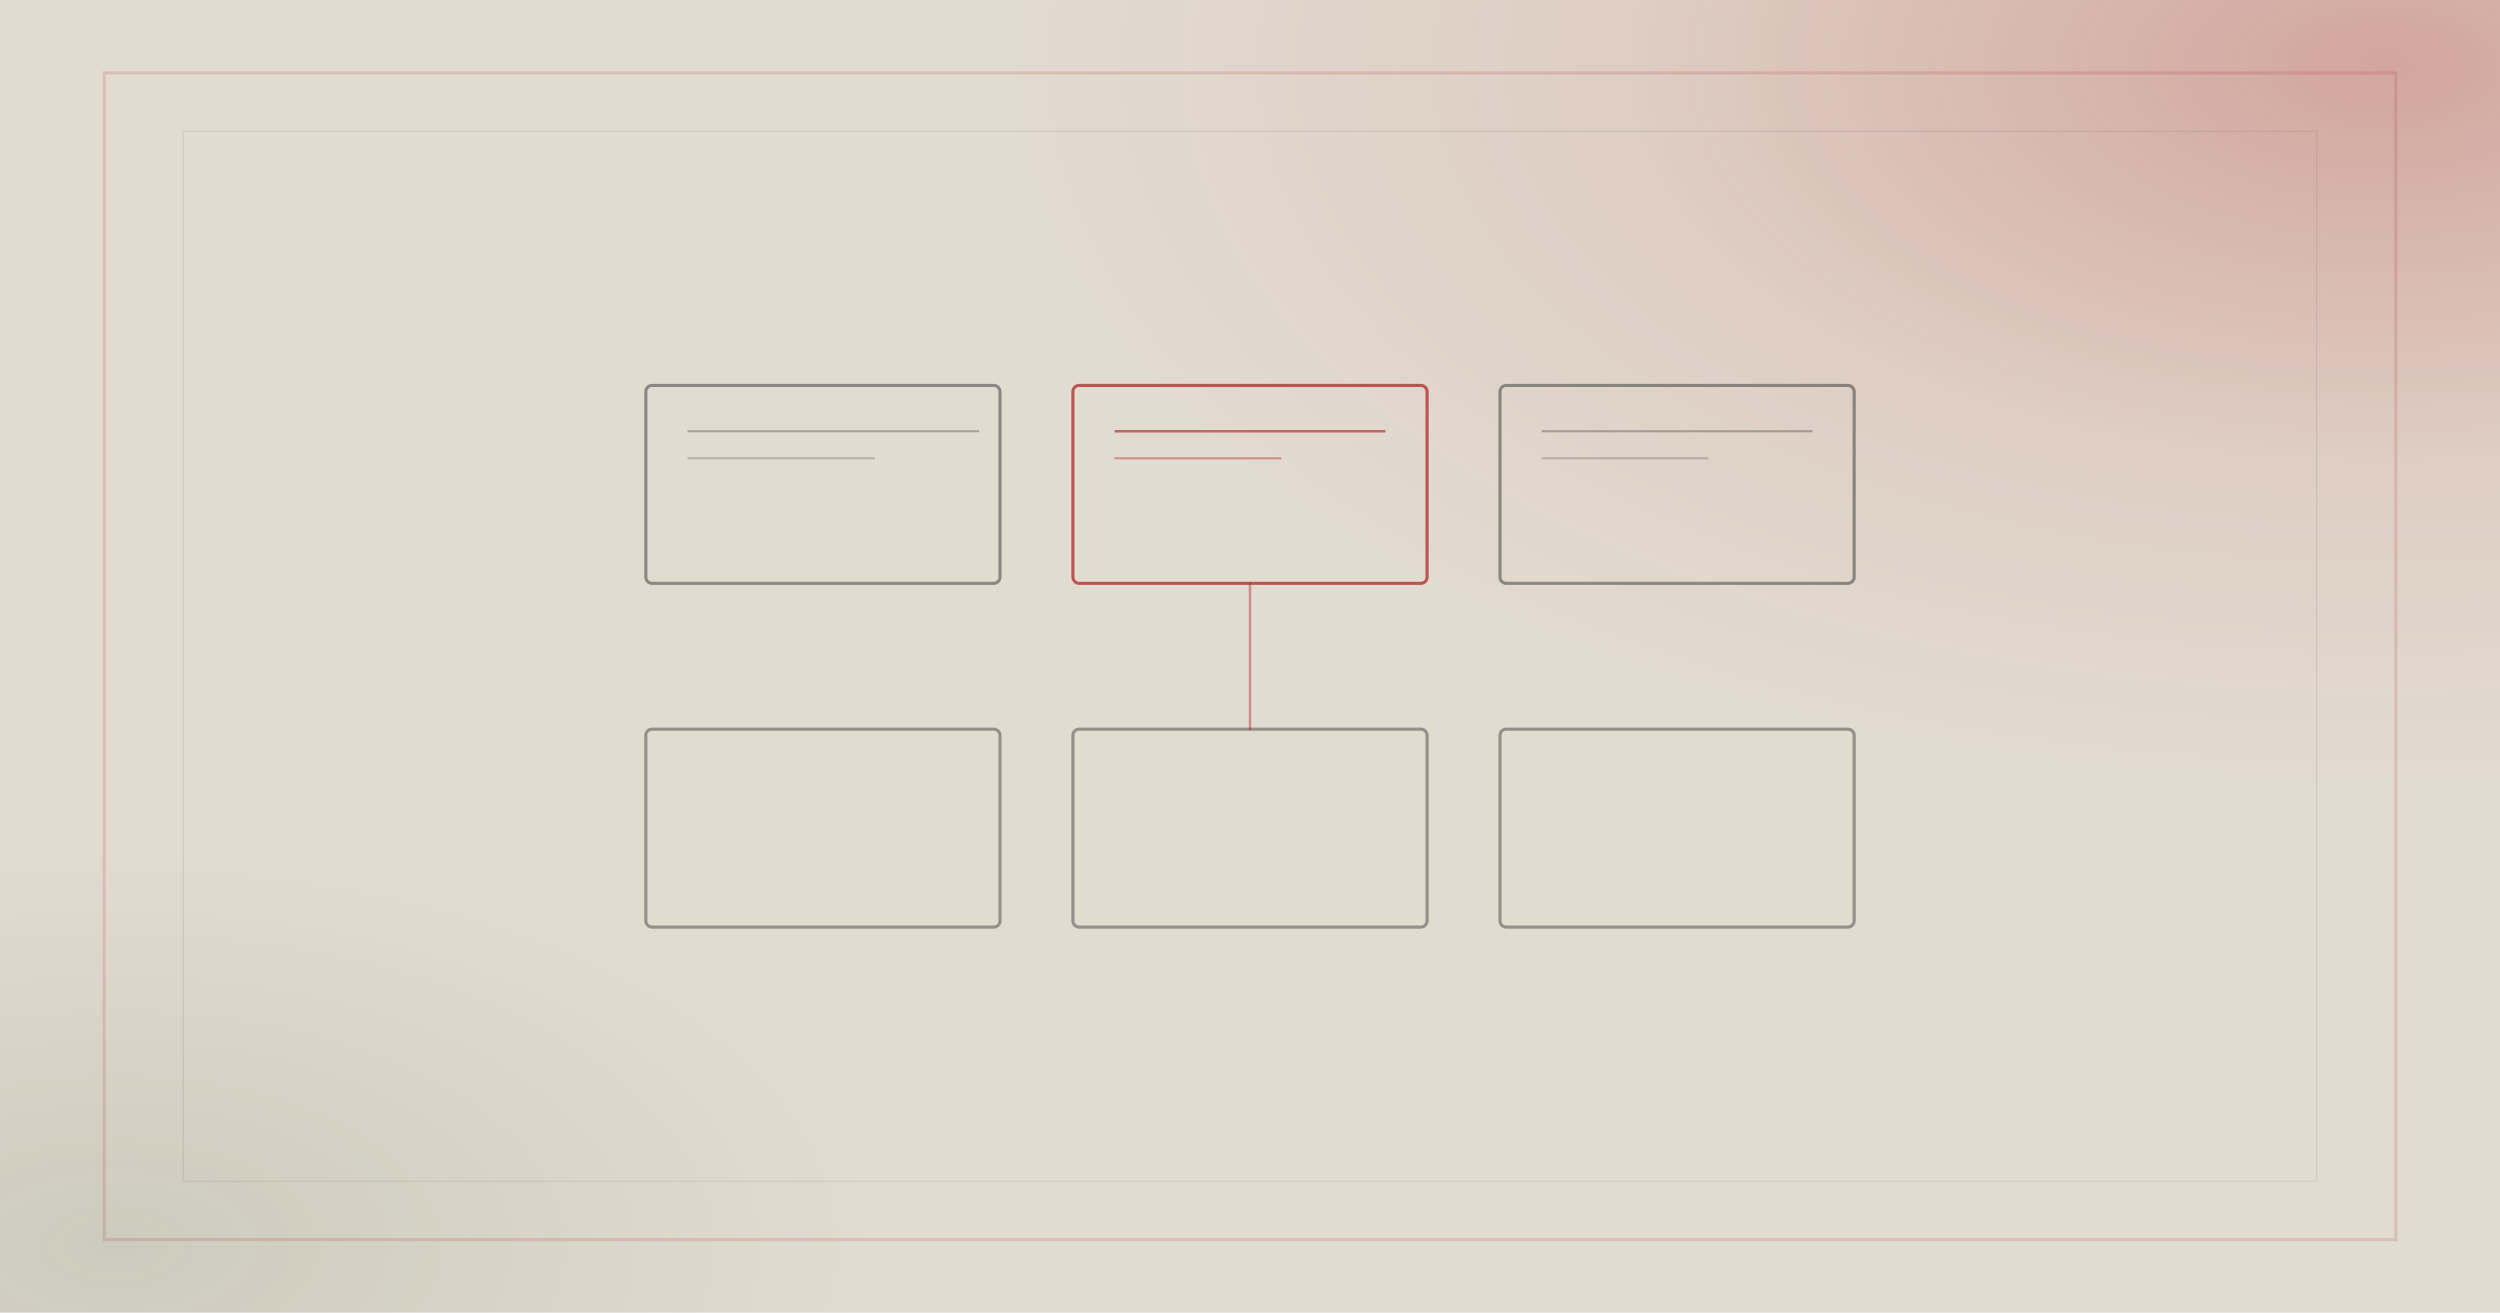
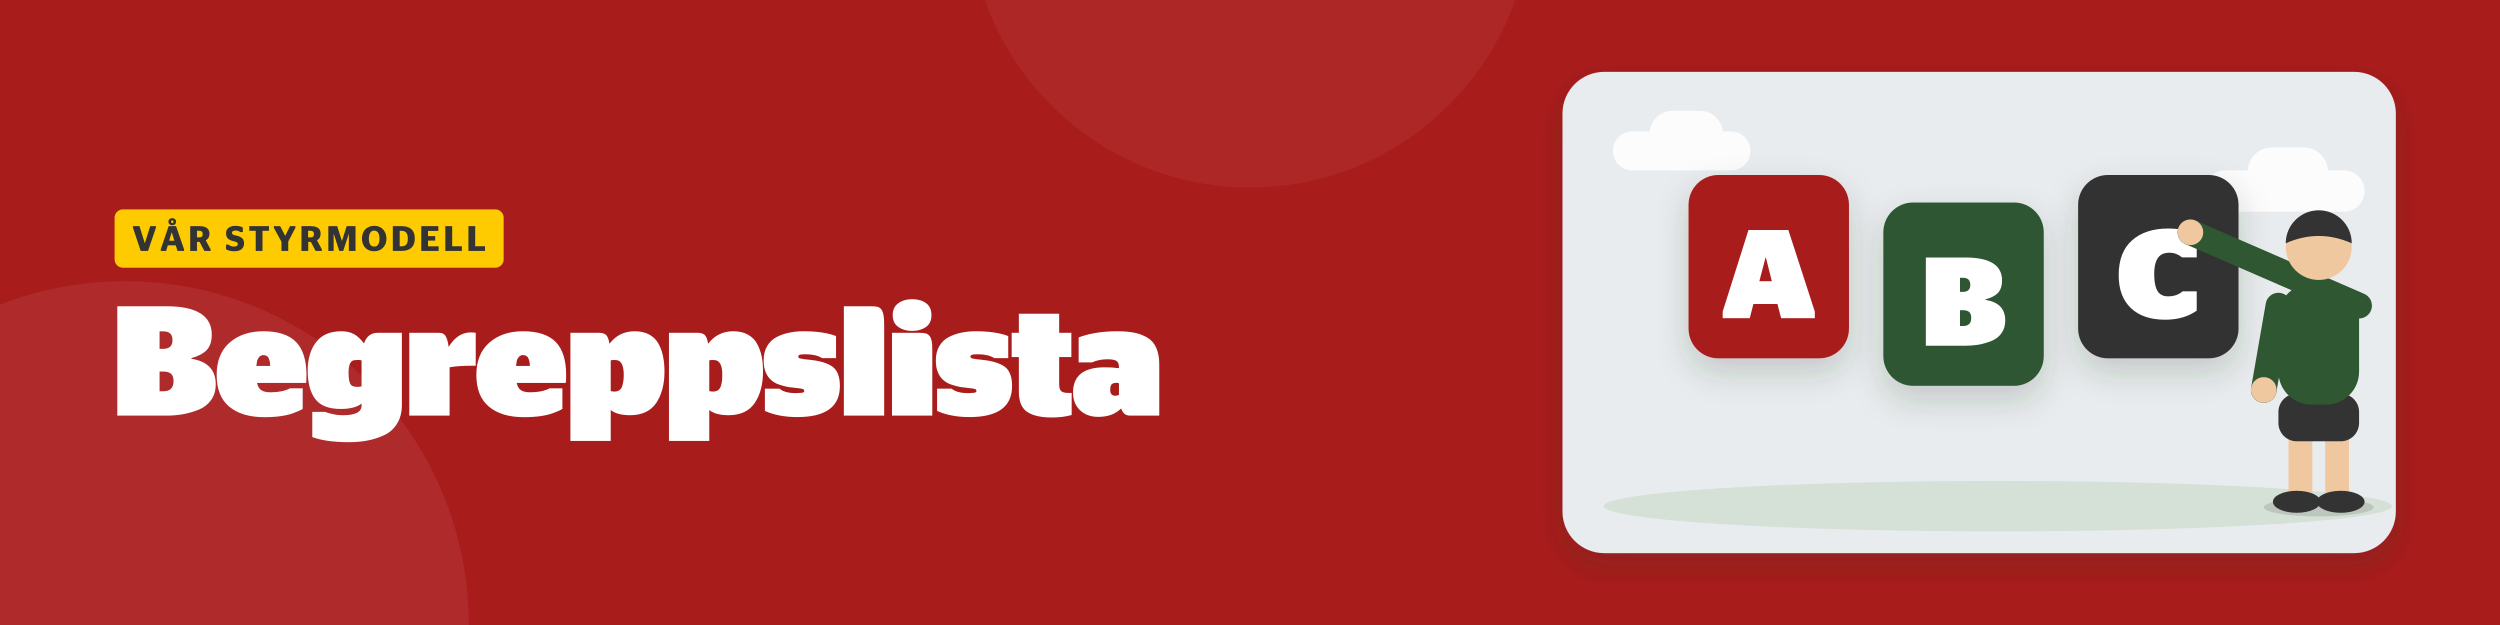
- <svg xmlns="http://www.w3.org/2000/svg" viewBox="0 0 1200 630">
+ <svg xmlns="http://www.w3.org/2000/svg" viewBox="0 0 2400 600" width="2400" height="600" role="img" aria-label="Begreppslista">
  <defs>
-     <radialGradient id="r1" cx="95%" cy="5%" r="55%">
-       <stop offset="0%" stop-color="#A91C1C" stop-opacity="0.28" />
-       <stop offset="55%" stop-color="#A91C1C" stop-opacity="0.07" />
-       <stop offset="100%" stop-color="#A91C1C" stop-opacity="0" />
-     </radialGradient>
-     <radialGradient id="g1" cx="5%" cy="95%" r="30%">
-       <stop offset="0%" stop-color="#2F5731" stop-opacity="0.12" />
-       <stop offset="100%" stop-color="#2F5731" stop-opacity="0" />
-     </radialGradient>
+     <filter id="sh" x="-20%" y="-20%" width="140%" height="160%">
+       <feDropShadow dx="0" dy="12" stdDeviation="14" flood-color="#1F3A22" flood-opacity="0.2" />
+     </filter>
  </defs>
-   <rect width="1200" height="630" fill="#E2DBD0" />
-   <rect width="1200" height="630" fill="url(#r1)" />
-   <rect width="1200" height="630" fill="url(#g1)" />
-   <rect x="50" y="35" width="1100" height="560" fill="none" stroke="#A91C1C" stroke-width="1.5" opacity="0.15" />
-   <rect x="88" y="63" width="1024" height="504" fill="none" stroke="#333333" stroke-width="0.6" opacity="0.10" />
-   <rect x="310" y="185" width="170" height="95" rx="3" fill="none" stroke="#333333" stroke-width="1.5" opacity="0.5" />
-   <rect x="515" y="185" width="170" height="95" rx="3" fill="none" stroke="#A91C1C" stroke-width="1.5" opacity="0.7" />
-   <rect x="720" y="185" width="170" height="95" rx="3" fill="none" stroke="#333333" stroke-width="1.5" opacity="0.5" />
-   <rect x="310" y="350" width="170" height="95" rx="3" fill="none" stroke="#333333" stroke-width="1.5" opacity="0.45" />
-   <rect x="515" y="350" width="170" height="95" rx="3" fill="none" stroke="#333333" stroke-width="1.5" opacity="0.45" />
-   <rect x="720" y="350" width="170" height="95" rx="3" fill="none" stroke="#333333" stroke-width="1.5" opacity="0.45" />
-   <line x1="330" y1="207" x2="470" y2="207" stroke="#333333" stroke-width="1" opacity="0.35" />
-   <line x1="330" y1="220" x2="420" y2="220" stroke="#333333" stroke-width="1" opacity="0.25" />
-   <line x1="535" y1="207" x2="665" y2="207" stroke="#A91C1C" stroke-width="1.2" opacity="0.6" />
-   <line x1="535" y1="220" x2="615" y2="220" stroke="#A91C1C" stroke-width="1" opacity="0.4" />
-   <line x1="740" y1="207" x2="870" y2="207" stroke="#333333" stroke-width="1" opacity="0.35" />
-   <line x1="740" y1="220" x2="820" y2="220" stroke="#333333" stroke-width="1" opacity="0.25" />
-   <polyline points="600,280 600,320 600,350" fill="none" stroke="#A91C1C" stroke-width="1.2" opacity="0.4" stroke-linecap="round" />
+   <rect width="2400" height="600" fill="#A91C1C" />
+   <circle cx="120" cy="600" r="330" fill="#FFFFFF" opacity=".07" />
+   <circle cx="1200" cy="-90" r="270" fill="#FFFFFF" opacity=".05" />
+   <rect x="110" y="201" width="373.5" height="56" rx="8" fill="#FECB00" />
+   <path d="M135.1 240.9 127.6 218.6V217.1H133.9L139 233.4H139.1L144.2 217.1H149.7V218.6L142.1 240.9ZM154.3 240.9V239.4L161.9 217.1H169L176.7 239.4V240.9H170.4L168.7 235.5H161.1L159.5 240.9ZM164.8 223.1 162.4 231.1H167.4L164.9 223.1ZM165.4 216.3Q163.8 216.3 162.8 215.3Q161.7 214.4 161.7 212.8Q161.7 211.3 162.8 210.3Q163.8 209.4 165.4 209.4Q166.9 209.4 168 210.4Q169 211.3 169 212.8Q169 214.4 168 215.4Q166.9 216.3 165.4 216.3ZM164.5 213.7Q164.8 214.1 165.4 214.1Q165.9 214.1 166.2 213.7Q166.5 213.4 166.5 212.8Q166.5 212.3 166.2 212Q165.9 211.6 165.4 211.6Q164.8 211.6 164.5 212Q164.2 212.3 164.2 212.8Q164.2 213.4 164.5 213.7ZM196.2 240.9 191.6 232.2H189.1V240.9H182.6V217.1H191.5Q193.1 217.1 194.4 217.3Q195.8 217.5 197 218Q198.3 218.5 199.1 219.3Q200 220.1 200.5 221.4Q201.1 222.7 201.1 224.4Q201.1 228.7 197.5 230.7L202.2 239.4V240.9ZM189.1 221.5V227.9H191.1Q192.8 227.9 193.7 227.2Q194.6 226.4 194.6 224.7Q194.6 223 193.7 222.3Q192.8 221.5 191.1 221.5ZM224.8 241.2Q220.2 241.2 217 239.3V234.8H219.4Q221.3 236.7 224.6 236.7Q225.2 236.7 225.8 236.6Q226.4 236.5 227 236.3Q227.6 236 227.9 235.5Q228.3 235 228.3 234.3Q228.3 233.6 227.9 233.1Q227.5 232.6 227 232.4Q226.4 232.1 225.5 231.9Q224.4 231.6 223.7 231.4Q222 231 220.8 230.4Q219.7 229.9 218.8 229Q217.9 228.2 217.5 226.9Q217 225.7 217 224Q217 222.5 217.5 221.2Q218 220 218.9 219.2Q219.7 218.4 220.9 217.8Q222 217.3 223.3 217Q224.6 216.8 226 216.8Q230.3 216.8 233.1 218.4V222.8H230.7Q228.8 221.3 226.2 221.3Q222.7 221.3 222.7 223.5Q222.7 224.4 223.3 224.9Q223.9 225.4 225 225.7Q225.6 225.9 226.7 226.1Q227.7 226.4 228.6 226.6Q229.4 226.9 230.2 227.2Q231 227.6 231.6 228Q232.2 228.4 232.7 228.9Q233.3 229.5 233.6 230.2Q233.9 230.8 234.1 231.7Q234.3 232.6 234.3 233.7Q234.3 235.4 233.7 236.7Q233.2 238 232.3 238.8Q231.5 239.7 230.2 240.2Q229 240.8 227.7 241Q226.3 241.2 224.8 241.2ZM252 240.9H245.5V221.6H239.3V217.1H258.2V221.6H252ZM276.7 240.9H270.2V232.1L262.9 218.7V217.1H269L273.8 226.4H273.8L278.4 217.1H283.6V218.7L276.7 231.9ZM303 240.9 298.4 232.2H295.9V240.9H289.4V217.1H298.3Q299.9 217.1 301.2 217.3Q302.5 217.5 303.8 218Q305 218.5 305.9 219.3Q306.8 220.1 307.3 221.4Q307.8 222.7 307.8 224.4Q307.8 228.7 304.3 230.7L309 239.4V240.9ZM295.8 221.5V227.9H297.9Q299.6 227.9 300.5 227.2Q301.4 226.4 301.4 224.7Q301.4 223 300.5 222.3Q299.6 221.5 297.9 221.5ZM315.2 240.9V217.1H323.7L328.2 231.2H328.3L332.8 217.1H341.3V240.9H334.9V224.5H334.8L329.5 240.9H325.7L320.4 224.5H320.3V240.9ZM359.2 241.2Q355.6 241.2 352.9 239.6Q350.2 238 348.9 235.3Q347.5 232.5 347.5 229Q347.5 225.5 348.9 222.7Q350.3 219.9 353 218.4Q355.7 216.8 359.2 216.8Q362.9 216.8 365.8 218.6Q368.6 220.4 370 223.8Q371 226.1 371 229Q371 234.5 367.7 237.8Q364.5 241.2 359.2 241.2ZM359.2 236.7Q360.4 236.7 361.4 236.3Q362.3 235.8 362.8 235Q363.4 234.3 363.7 233.2Q364.1 232.2 364.2 231.2Q364.3 230.2 364.3 229.1Q364.3 228 364.2 227Q364.1 226 363.7 224.9Q363.4 223.9 362.8 223.1Q362.3 222.3 361.3 221.9Q360.4 221.4 359.2 221.4Q358.2 221.4 357.4 221.7Q356.6 222 356 222.6Q355.5 223.2 355.1 224Q354.7 224.7 354.5 225.6Q354.3 226.5 354.2 227.4Q354.1 228.2 354.1 229.1Q354.1 230.2 354.2 231.2Q354.4 232.2 354.7 233.3Q355.1 234.3 355.6 235.1Q356.2 235.8 357.1 236.3Q358 236.7 359.2 236.7ZM377.1 240.9V217.1H385.6Q391.7 217.1 394.9 220Q398.2 222.9 398.2 228.9Q398.2 235 394.9 237.9Q391.6 240.9 385.4 240.9ZM383.7 236.5H385.3Q386.7 236.5 387.9 236.1Q389 235.8 389.7 235.1Q390.4 234.5 390.8 233.5Q391.2 232.5 391.4 231.5Q391.5 230.4 391.5 229Q391.5 227.2 391.2 225.9Q390.9 224.5 390.2 223.6Q389.5 222.6 388.3 222.1Q387.1 221.6 385.3 221.6H383.7ZM404.4 240.9V217.1H420.8V221.7H410.9V226.7H417.8V231H410.9V236.5H421.1V240.9ZM443.4 240.9H427.5V217.1H434.1V236.4H443.4ZM465.6 240.9H449.7V217.1H456.2V236.4H465.6Z" fill="#333333" />
+   <path d="M112.6 399V294H159.6Q203.3 294 203.3 321.3Q203.3 330.9 198.4 336.1Q193.4 341.2 183.7 343.8V344.4Q207.1 348.1 207.1 369Q207.1 377.9 202.6 384.1Q198.1 390.4 190.5 393.4Q182.9 396.4 175.4 397.7Q167.9 399 159.6 399ZM153.2 375.6H156.8Q166.6 375.6 166.6 366Q166.6 361.1 164.3 358.9Q161.9 356.7 156.8 356.7H153.2ZM153.2 334.9H156.7Q165.6 334.9 165.6 326.5Q165.6 318.1 156.8 318.1H153.2ZM293.8 367.6H246.7Q247.9 372.9 251.1 374.7Q253.9 376.6 259.8 376.6Q271.1 376.6 278.4 372.8H290.6V392.6Q287.5 394.4 283.9 395.7Q272.9 400.5 253.8 400.5Q232.2 400.5 220.1 390.4Q208 380.4 208 359.9Q208 339.8 220.4 328.9Q232.9 318 252.9 318Q274.1 318 284.2 328.3Q294.2 338.6 294.2 360Q294.2 363.8 294.1 364.9Q294.1 365.4 294 366.4Q293.9 367.4 293.8 367.6ZM252.9 340.9Q250.3 340.9 248.7 342.8Q247.2 344.7 246.8 346.5Q246.4 348.3 246.1 351.3H259.4Q259.3 349.1 259.1 347.7Q258.9 346.4 258.2 344.6Q257.7 342.8 256.3 341.9Q255 340.9 252.9 340.9ZM385.8 319.5V388.9Q385.8 399.3 381.2 406.6Q376.8 414 368.9 417.7Q361 421.4 352.8 422.9Q344.5 424.5 334.8 424.5Q313 424.5 299.8 419.6V395.4H312.1Q315.6 396.8 319.4 397.5Q323.5 398.6 329.5 398.6Q347.1 398.6 347.1 389.4V387.4Q340.6 392.6 327.1 392.6Q309.8 392.6 302.6 383Q295.4 373.4 295.4 355.9Q295.4 338.9 303.5 328.4Q311.5 318 327.7 318Q334.9 318 339.9 320.8Q344.9 323.6 349.4 329.7Q352.9 319.5 362.6 319.5ZM343.4 371.4Q345.4 371.4 347.1 370.9V345.9Q346.8 345.9 346.1 345.8Q345.4 345.8 345.1 345.6H343.4Q341.1 345.6 340 345.8Q334.6 346.5 334.6 357.9Q334.6 367.1 337.1 369.6Q338.6 371.4 343.4 371.4ZM456.7 351.1H453.7Q439.6 351.1 431.6 352.6V399H392.9V319.5H420.7Q422.9 319.5 424.4 319.9Q426.4 320.7 427.3 321.9Q429.8 325.5 430.7 333Q439.3 319.1 451.9 319.1Q454.7 319.1 456.7 319.5ZM543.1 367.6H496Q497.2 372.9 500.3 374.7Q503.2 376.6 509 376.6Q520.4 376.6 527.6 372.8H539.9V392.6Q536.8 394.4 533.2 395.7Q522.2 400.5 503 400.5Q481.4 400.5 469.4 390.4Q457.3 380.4 457.3 359.9Q457.3 339.8 469.8 328.9Q482.2 318 502.1 318Q523.4 318 533.5 328.3Q543.5 338.6 543.5 360Q543.5 363.8 543.4 364.9Q543.4 365.4 543.3 366.4Q543.2 367.4 543.1 367.6ZM502.1 340.9Q499.6 340.9 498 342.8Q496.4 344.7 496.1 346.5Q495.7 348.3 495.4 351.3H508.7Q508.6 349.1 508.4 347.7Q508.1 346.4 507.5 344.6Q506.9 342.8 505.6 341.9Q504.2 340.9 502.1 340.9ZM604.9 398.6Q592.3 398.6 586.3 393.6V423.3H547.6V319.5H575.4Q579.1 319.5 581.6 321.3Q584 323.4 585.1 330Q594.2 318 609.4 318Q617.6 318 623.5 321.3Q629.4 324.6 632.4 330.4Q635.4 336.1 636.6 342.5Q637.9 348.9 637.9 356.6Q637.9 375 630 386.8Q622 398.6 604.9 398.6ZM586.3 345.9V375.4Q587.6 375.9 589.9 375.9Q592.9 375.9 594.8 374.4Q596.8 372.9 597.5 370.1Q598.3 367.4 598.5 365.2Q598.8 363 598.8 359.9Q598.8 348.3 593.5 346.1Q592 345.6 589.9 345.6H588.2Q588 345.8 587.3 345.8Q586.6 345.9 586.3 345.9ZM699.5 398.6Q686.9 398.6 680.9 393.6V423.3H642.2V319.5H670Q673.8 319.5 676.3 321.3Q678.7 323.4 679.8 330Q688.9 318 704 318Q712.3 318 718.1 321.3Q724 324.6 727 330.4Q730 336.1 731.3 342.5Q732.5 348.9 732.5 356.6Q732.5 375 724.6 386.8Q716.6 398.6 699.5 398.6ZM680.9 345.9V375.4Q682.3 375.9 684.5 375.9Q687.5 375.9 689.5 374.4Q691.4 372.9 692.2 370.1Q692.9 367.4 693.2 365.2Q693.4 363 693.4 359.9Q693.4 348.3 688.1 346.1Q686.6 345.6 684.5 345.6H682.9Q682.6 345.8 681.9 345.8Q681.2 345.9 680.9 345.9ZM765.4 400.4Q747.5 400.4 734.3 394.5V373.1H748.3Q753.2 377.4 764.2 377.4Q766.3 377.4 769.6 377.1Q772.1 376.8 772.1 375.3Q772.1 373.5 769.6 373.2L768.1 372.9Q766.6 372.8 765.5 372.6Q760.3 372.1 756.5 371.5Q752.6 370.8 747.9 369.2Q743.2 367.6 740 364.6Q736.8 361.6 735.1 357.4Q733.1 353.1 733.1 345.9Q733.1 337.9 736.5 332.2Q739.8 326.6 745.5 323.6Q751.1 320.7 757.5 319.4Q763.9 318 771.2 318Q790.6 318 802.6 322.6V343.8H789.2Q783.4 340.1 773.5 340.1Q769.4 340.1 767.9 340.5Q766.3 341.2 766.3 342.3Q766.3 343.8 768.5 344.2Q771.5 344.9 777.4 345.4Q792.2 346.9 799.3 352.1Q806.3 357.3 806.3 370.6Q806.3 400.4 765.4 400.4ZM848.8 399H810.1V294H836Q840.4 294 842.6 294.6Q847.1 295.8 848.3 303Q848.8 306.6 848.8 312.4ZM895 399H856.3V319.5H882.4Q886.6 319.5 888.8 320.1Q893.2 321.3 894.5 327.6Q895 330.9 895 336ZM875.6 287.2Q883.7 287.2 889 291Q894.2 294.8 894.2 302.6Q894.2 310.2 888.9 313.9Q883.6 317.7 875.6 317.7Q867.7 317.7 862.4 313.9Q857 310.2 857 302.5Q857 294.9 862.4 291.1Q867.7 287.2 875.6 287.2ZM930.7 400.4Q912.8 400.4 899.6 394.5V373.1H913.6Q918.5 377.4 929.5 377.4Q931.6 377.4 934.9 377.1Q937.4 376.8 937.4 375.3Q937.4 373.5 934.9 373.2L933.4 372.9Q931.9 372.8 930.8 372.6Q925.6 372.1 921.8 371.5Q917.9 370.8 913.2 369.2Q908.5 367.6 905.3 364.6Q902 361.6 900.4 357.4Q898.4 353.1 898.4 345.9Q898.4 337.9 901.8 332.2Q905 326.6 910.8 323.6Q916.4 320.7 922.8 319.4Q929.2 318 936.5 318Q955.9 318 967.9 322.6V343.8H954.5Q948.7 340.1 938.8 340.1Q934.7 340.1 933.2 340.5Q931.6 341.2 931.6 342.3Q931.6 343.8 933.8 344.2Q936.8 344.9 942.7 345.4Q957.5 346.9 964.6 352.1Q971.6 357.3 971.6 370.6Q971.6 400.4 930.7 400.4ZM971.2 342.8V319.5H978.1V301.2H1016.8V319.5H1028.5V342.8H1016.8V369Q1016.8 373.5 1018.6 375.3Q1020.4 377.2 1025.5 377.2H1028.8V398.4Q1020.5 400.8 1009.6 400.8Q994.3 400.8 986.2 395.5Q978.1 390.1 978.1 376.2V342.8ZM1112.9 399H1085.2Q1081.3 399 1079.3 397.1Q1077.4 395.2 1076.2 392.2Q1068.2 400.2 1054.3 400.2Q1043.5 400.2 1036.8 393.8Q1030.1 387.4 1030.1 376.9Q1030.1 352.6 1060.6 352.6Q1065.7 352.6 1067.9 352.8Q1069.1 352.9 1071.2 353.2Q1073.3 353.4 1074.2 353.4V352.6Q1074.2 347.7 1071.5 346.3Q1068.8 344.9 1063.3 344.9Q1055 344.9 1048.4 347.9H1035.5V323.9Q1051.3 318 1072.6 318Q1082 318 1088.9 319.4Q1095.7 320.7 1101.4 324.1Q1107.1 327.4 1110 333.9Q1112.9 340.4 1112.9 349.9ZM1070.6 379.9Q1072.4 379.9 1074.2 379.1V367.9Q1073 367.6 1072.3 367.5Q1068.5 367.5 1067.2 368.9Q1065.8 370.4 1065.8 374.2Q1065.8 379.9 1070.6 379.9Z" fill="#FFFFFF" />
+   <rect x="1500" y="69" width="800" height="462" rx="40" fill="#E9ECEE" filter="url(#sh)" />
+   <clipPath id="pc">
+     <rect x="1500" y="69" width="800" height="462" rx="40" />
+   </clipPath>
+   <g clip-path="url(#pc)">
+     <g transform="translate(1500,69) scale(1.1)">
+       <g fill="#FFFFFF" opacity=".85">
+         <rect x="44" y="52" width="120" height="34" rx="17" />
+         <rect x="76" y="34" width="64" height="40" rx="20" />
+         <rect x="560" y="86" width="140" height="36" rx="18" />
+         <rect x="598" y="66" width="70" height="42" rx="21" />
+       </g>
+       <ellipse cx="380" cy="379" rx="344" ry="22" fill="#D5E0D6" />
+       <rect x="110" y="90" width="140" height="160" rx="26" fill="#A91C1C" filter="url(#sh)" />
+       <path d="M139.8 215V209.2L162.3 138H197.1L220.2 209.2V215H190.8L187.6 202.6H166.6L163.4 215ZM177.2 162.1 171.8 182.7H182.7L177.5 162.1Z" fill="#FFFFFF" />
+       <rect x="280" y="114" width="140" height="160" rx="26" fill="#2F5731" filter="url(#sh)" />
+       <path d="M317.1 239V162H351.5Q383.6 162 383.6 182Q383.6 189.1 380 192.9Q376.3 196.7 369.2 198.5V199Q386.4 201.7 386.4 217Q386.4 223.5 383.1 228.1Q379.8 232.7 374.2 234.9Q368.6 237.1 363.1 238.1Q357.6 239 351.5 239ZM346.9 221.8H349.5Q356.7 221.8 356.7 214.8Q356.7 211.2 355 209.6Q353.2 208 349.5 208H346.9ZM346.9 192H349.4Q355.9 192 355.9 185.9Q355.9 179.7 349.5 179.7H346.9Z" fill="#FFFFFF" />
+       <rect x="450" y="90" width="140" height="160" rx="26" fill="#333333" filter="url(#sh)" />
+       <path d="M526 216.3Q506.7 216.3 496.1 206.2Q485.4 196.1 485.4 177.5Q485.4 157.2 497.1 147Q508.7 136.7 528.7 136.7Q544.9 136.7 553.5 143.4V161.9H540.7Q535.7 157.8 529.6 157.8Q526.9 157.8 524.2 158.7Q516.4 161.8 516.4 176.3Q516.4 192.2 523.4 194.9Q525.4 195.9 528.4 195.9Q536.3 195.9 541.2 191.5H553.5V208.4Q542.3 216.3 526 216.3Z" fill="#FFFFFF" />
+       <g transform="translate(660,380) scale(1.6)">
+         <ellipse cx="0" cy="0" rx="30" ry="5" fill="#000" opacity=".12" />
+         <path d="M-10,-44 V-6 M10,-44 V-6" stroke="#F0C8A0" stroke-width="13" stroke-linecap="round" fill="none" />
+         <ellipse cx="-12" cy="-3" rx="13" ry="6" fill="#333333" />
+         <ellipse cx="12" cy="-3" rx="13" ry="6" fill="#333333" />
+         <rect x="-22" y="-62" width="44" height="26" rx="10" fill="#333333" />
+         <rect x="-22" y="-122" width="44" height="66" rx="18" fill="#2F5731" />
+         <path d="M-22,-110 L-30,-64" stroke="#2F5731" stroke-width="14" stroke-linecap="round" fill="none" />
+         <circle cx="-30" cy="-64" r="7" fill="#F0C8A0" />
+         <path d="M22,-110 L-70,-150" stroke="#2F5731" stroke-width="14" stroke-linecap="round" fill="none" />
+         <circle cx="-70" cy="-150" r="7" fill="#F0C8A0" />
+         <circle cx="0" cy="-142" r="18" fill="#F0C8A0" />
+         <path d="M-18,-144 A18,18 0 0 1 18,-144 Q0,-152 -18,-144 Z" fill="#333333" />
+       </g>
+     </g>
+   </g>
</svg>
